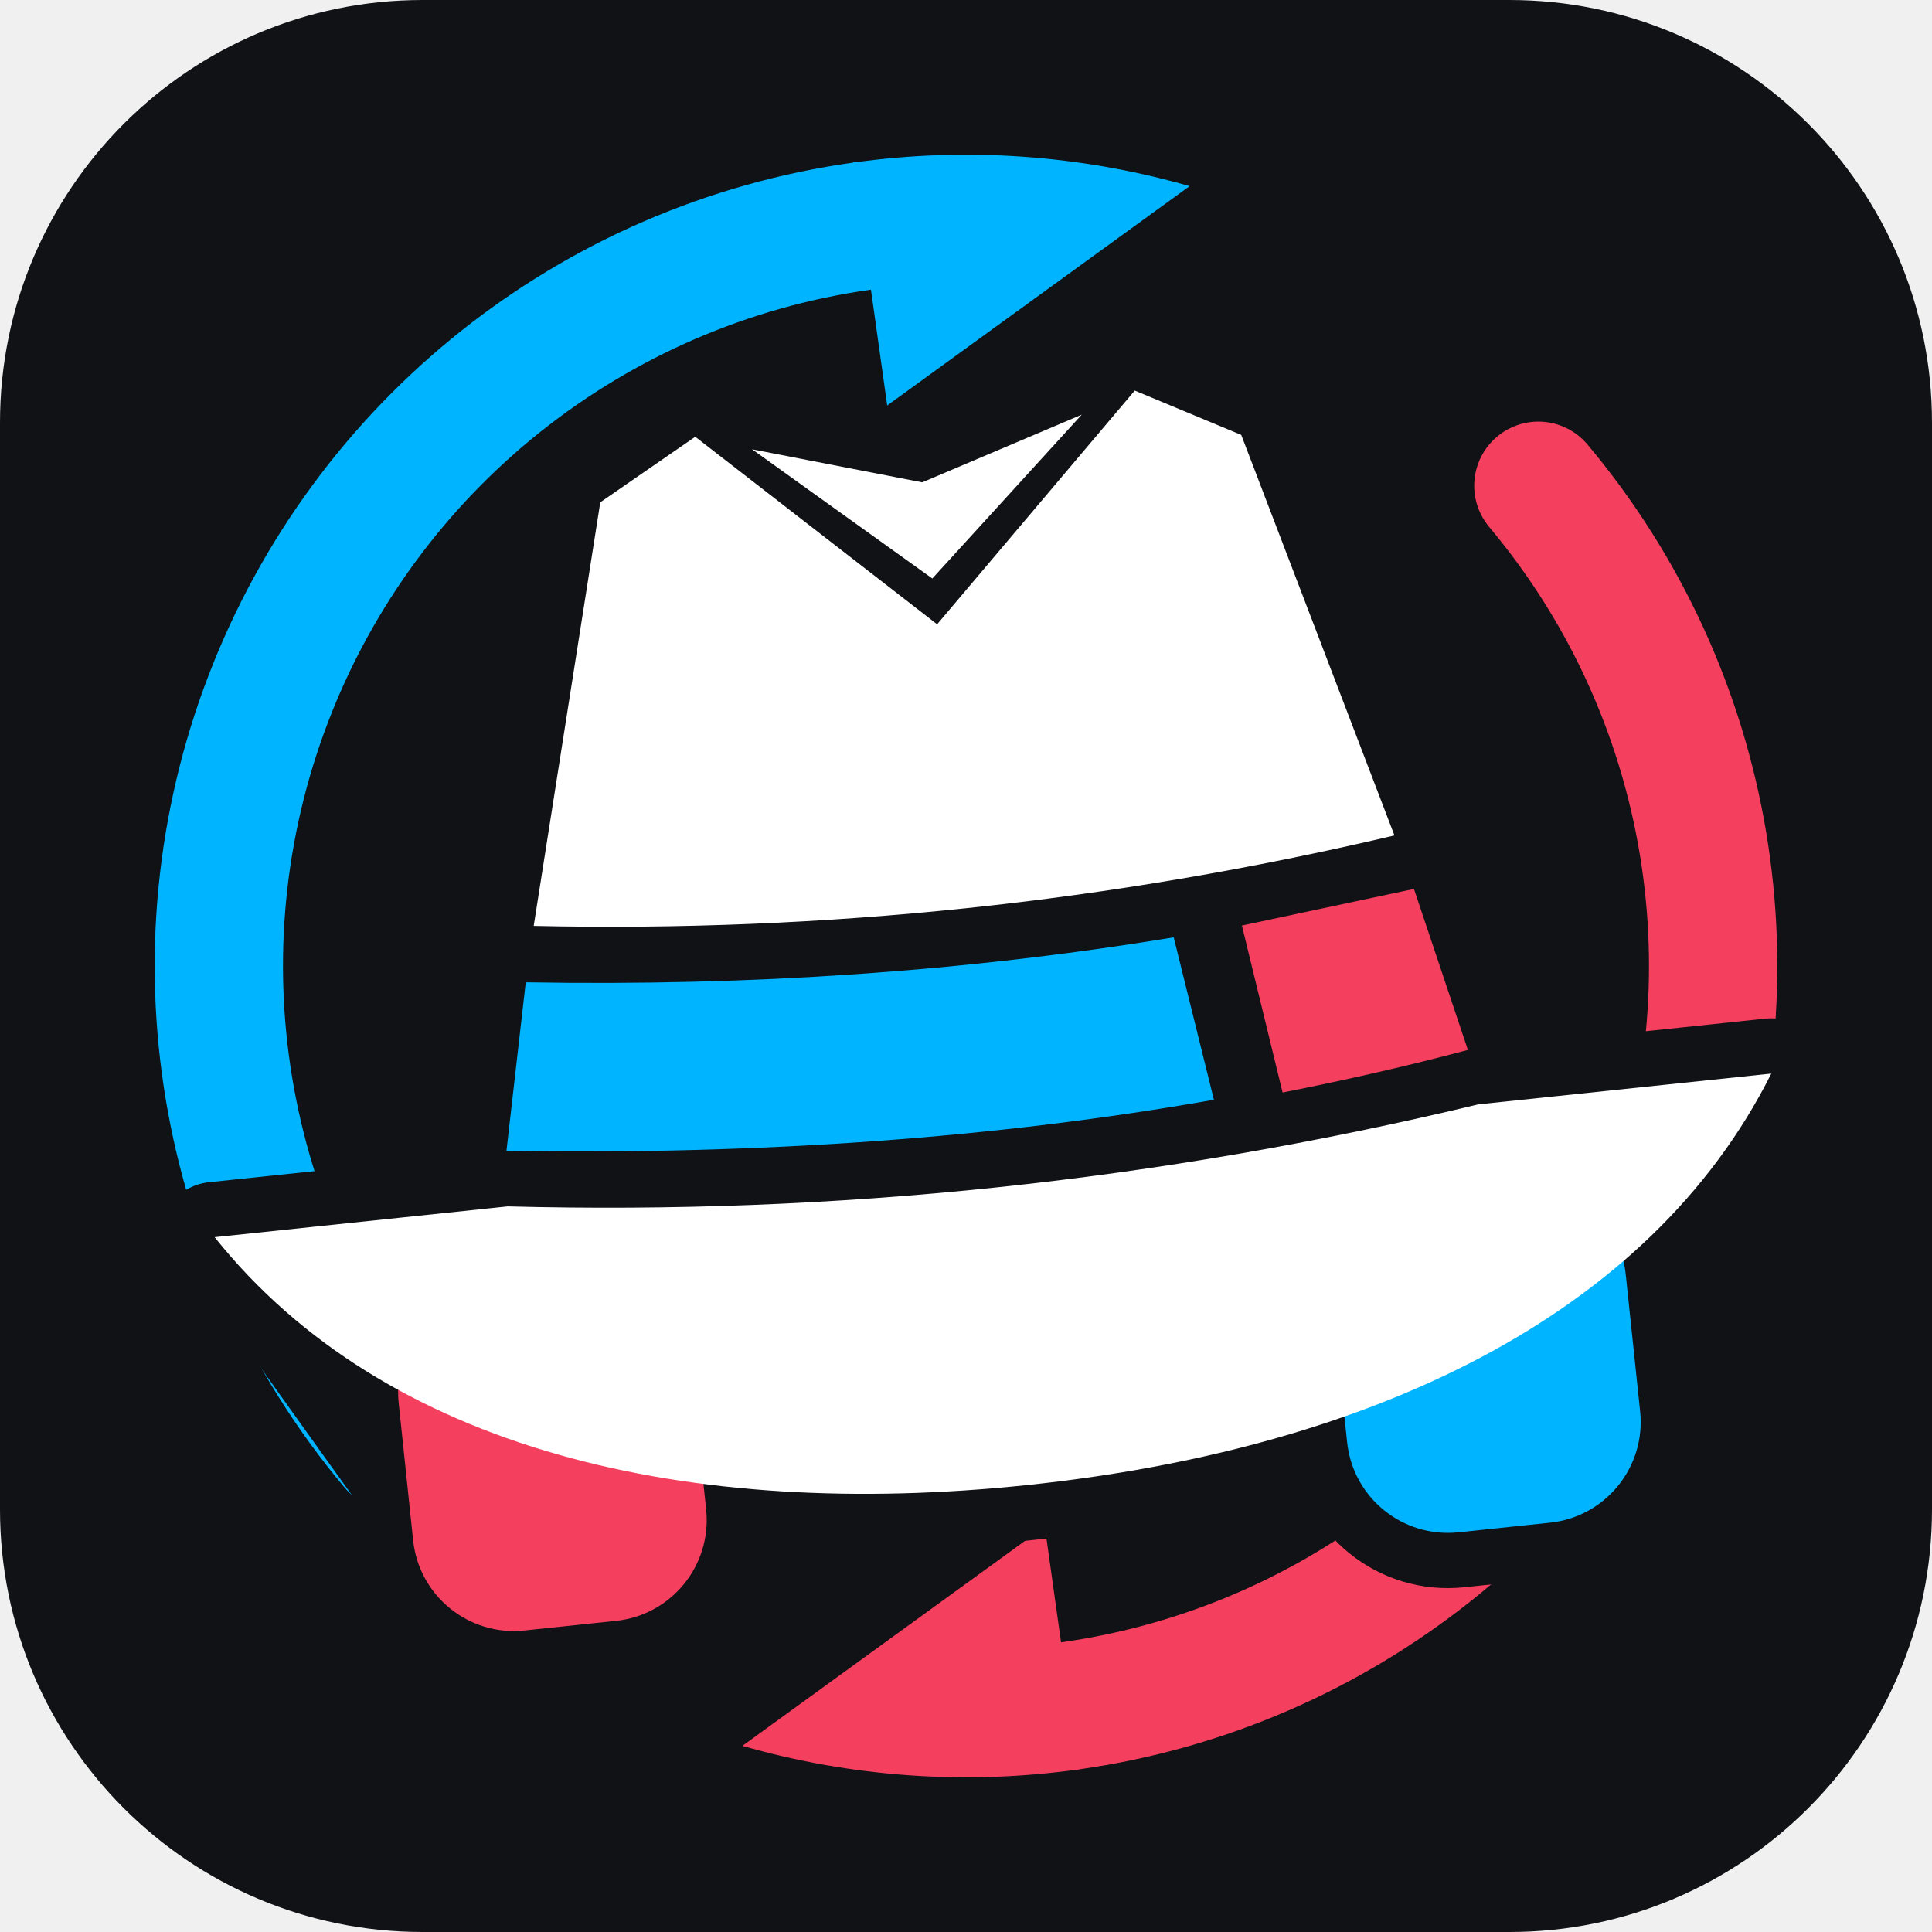
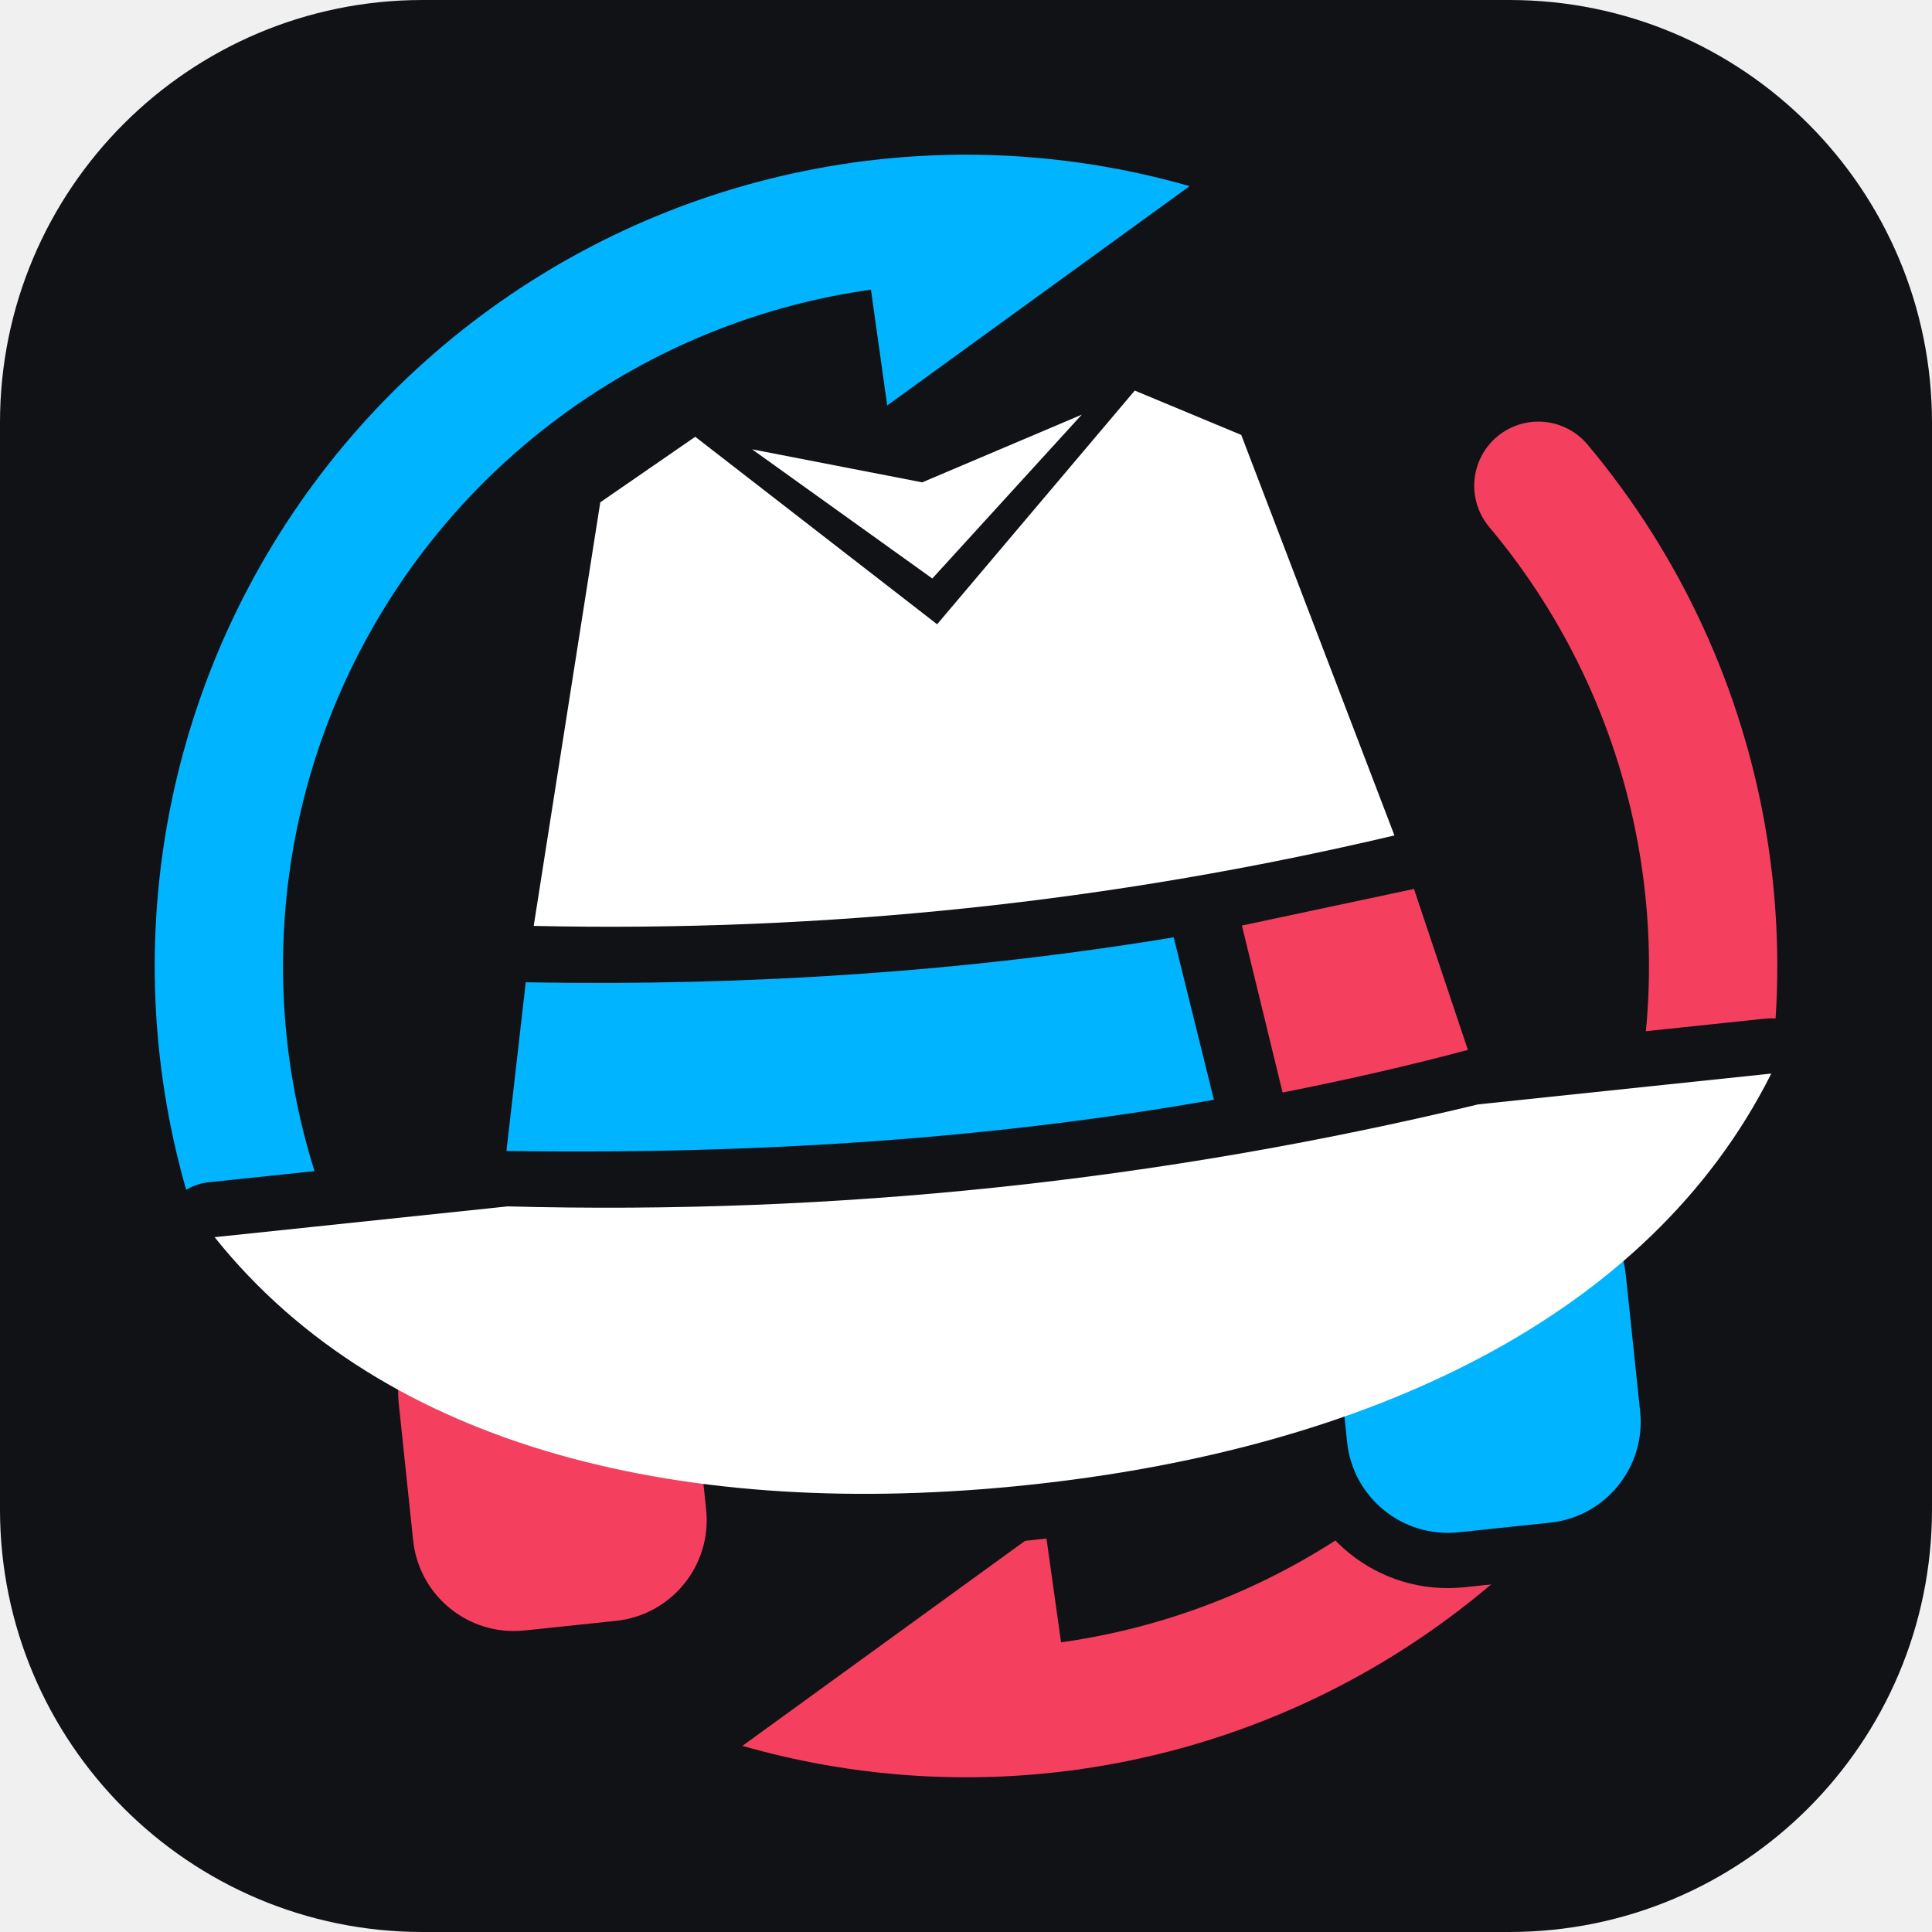
<svg xmlns="http://www.w3.org/2000/svg" viewBox="0 0 512 512" width="512" height="512">
  <rect width="512" height="512" rx="112" fill="#101216" />
-   <path d="M 104.32 383.27 A 198 198 0 0 1 228.44 59.93" fill="none" stroke="#00B4FF" stroke-width="34" stroke-linecap="round" />
+   <path d="M 78.04 342.80 A 198 198 0 0 1 228.44 59.93" fill="none" stroke="#00B4FF" stroke-width="34" stroke-linecap="round" />
  <path d="M 226.08 43.09 A 215 215 0 0 1 315.26 49.33 L 235.12 107.46 L 230.81 76.76 Z" fill="#00B4FF" />
  <path d="M 407.68 128.73 A 198 198 0 0 1 283.56 452.07" fill="none" stroke="#F43F5E" stroke-width="34" stroke-linecap="round" />
  <path d="M 285.92 468.91 A 215 215 0 0 1 196.74 462.67 L 276.88 404.54 L 281.19 435.24 Z" fill="#F43F5E" />
  <g transform="translate(256, 248) scale(1.22) translate(-256, -264) rotate(-6 256 256)">
    <g stroke="#101216" stroke-width="24" stroke-linejoin="round" fill="#101216">
      <path d="M 92 315 L 186 315 L 186 368 L 122 368 Q 106 340 92 315 Z" />
      <path d="M 420 315 L 326 315 L 326 368 L 390 368 Q 406 340 420 315 Z" />
      <rect x="122" y="330" width="64" height="74" rx="22" />
      <rect x="326" y="330" width="64" height="74" rx="22" />
      <path d="M 162 252 L 186 162 L 208 150 L 256 196 L 304 150 L 326 162 L 350 252 Q 256 264 162 252 Z" />
      <path d="M 220 154 L 256 165 L 292 154 L 256 186 Z" />
      <path d="M 159 264 Q 232 273 300 269 L 305 305 Q 234 310 151 300 Z" />
      <path d="M 315 268 Q 334 266 353 264 L 361 300 Q 342 303 320 305 Z" />
      <path d="M 86 312 L 150 312 Q 256 326 362 312 L 426 312 C 394 362, 330 384, 256 384 C 182 384, 118 362, 86 312 Z" />
    </g>
    <rect x="122" y="330" width="64" height="74" rx="22" fill="#F43F5E" />
    <rect x="326" y="330" width="64" height="74" rx="22" fill="#00B4FF" />
    <path d="M 162 252 L 186 162 L 208 150 L 256 196 L 304 150 L 326 162 L 350 252 Q 256 264 162 252 Z" fill="#FFFFFF" />
    <path d="M 220 154 L 256 165 L 292 154 L 256 186 Z" fill="#FFFFFF" />
    <path d="M 159 264 Q 232 273 300 269 L 305 305 Q 234 310 151 300 Z" fill="#00B4FF" />
    <path d="M 315 268 Q 334 266 353 264 L 361 300 Q 342 303 320 305 Z" fill="#F43F5E" />
    <path d="M 86 312 L 150 312 Q 256 326 362 312 L 426 312 C 394 362, 330 384, 256 384 C 182 384, 118 362, 86 312 Z" fill="#FFFFFF" />
  </g>
</svg>
